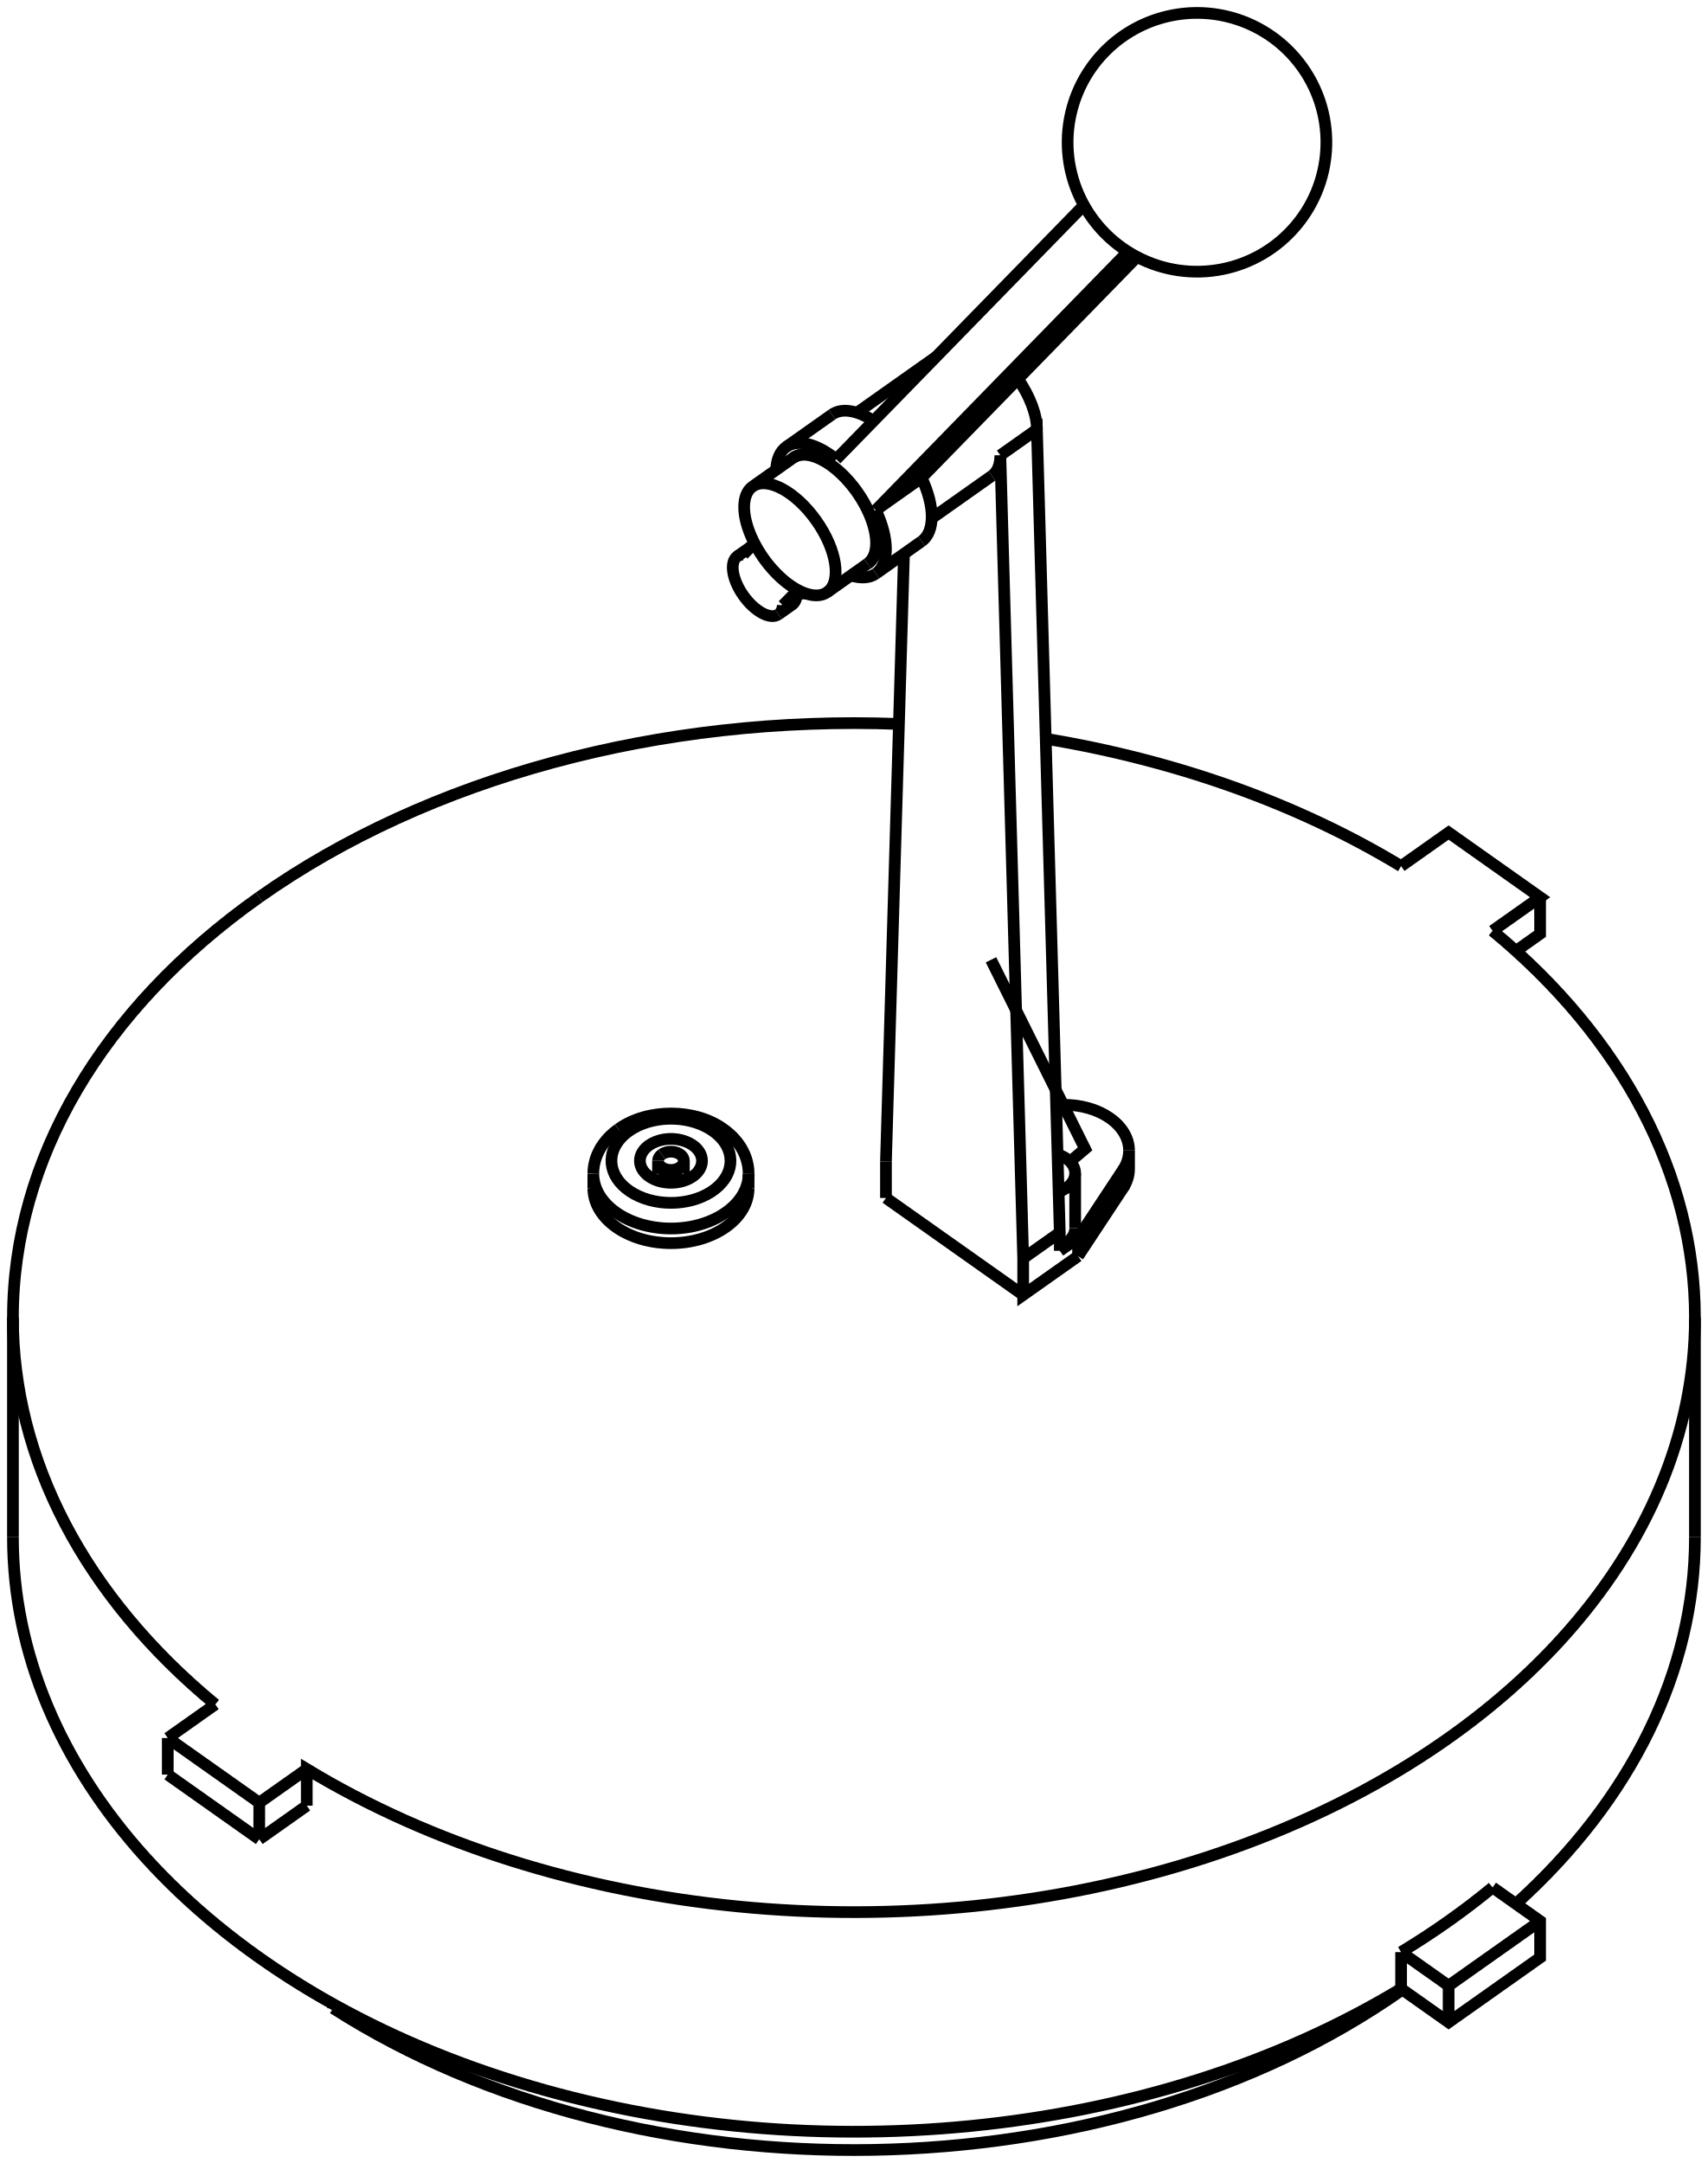
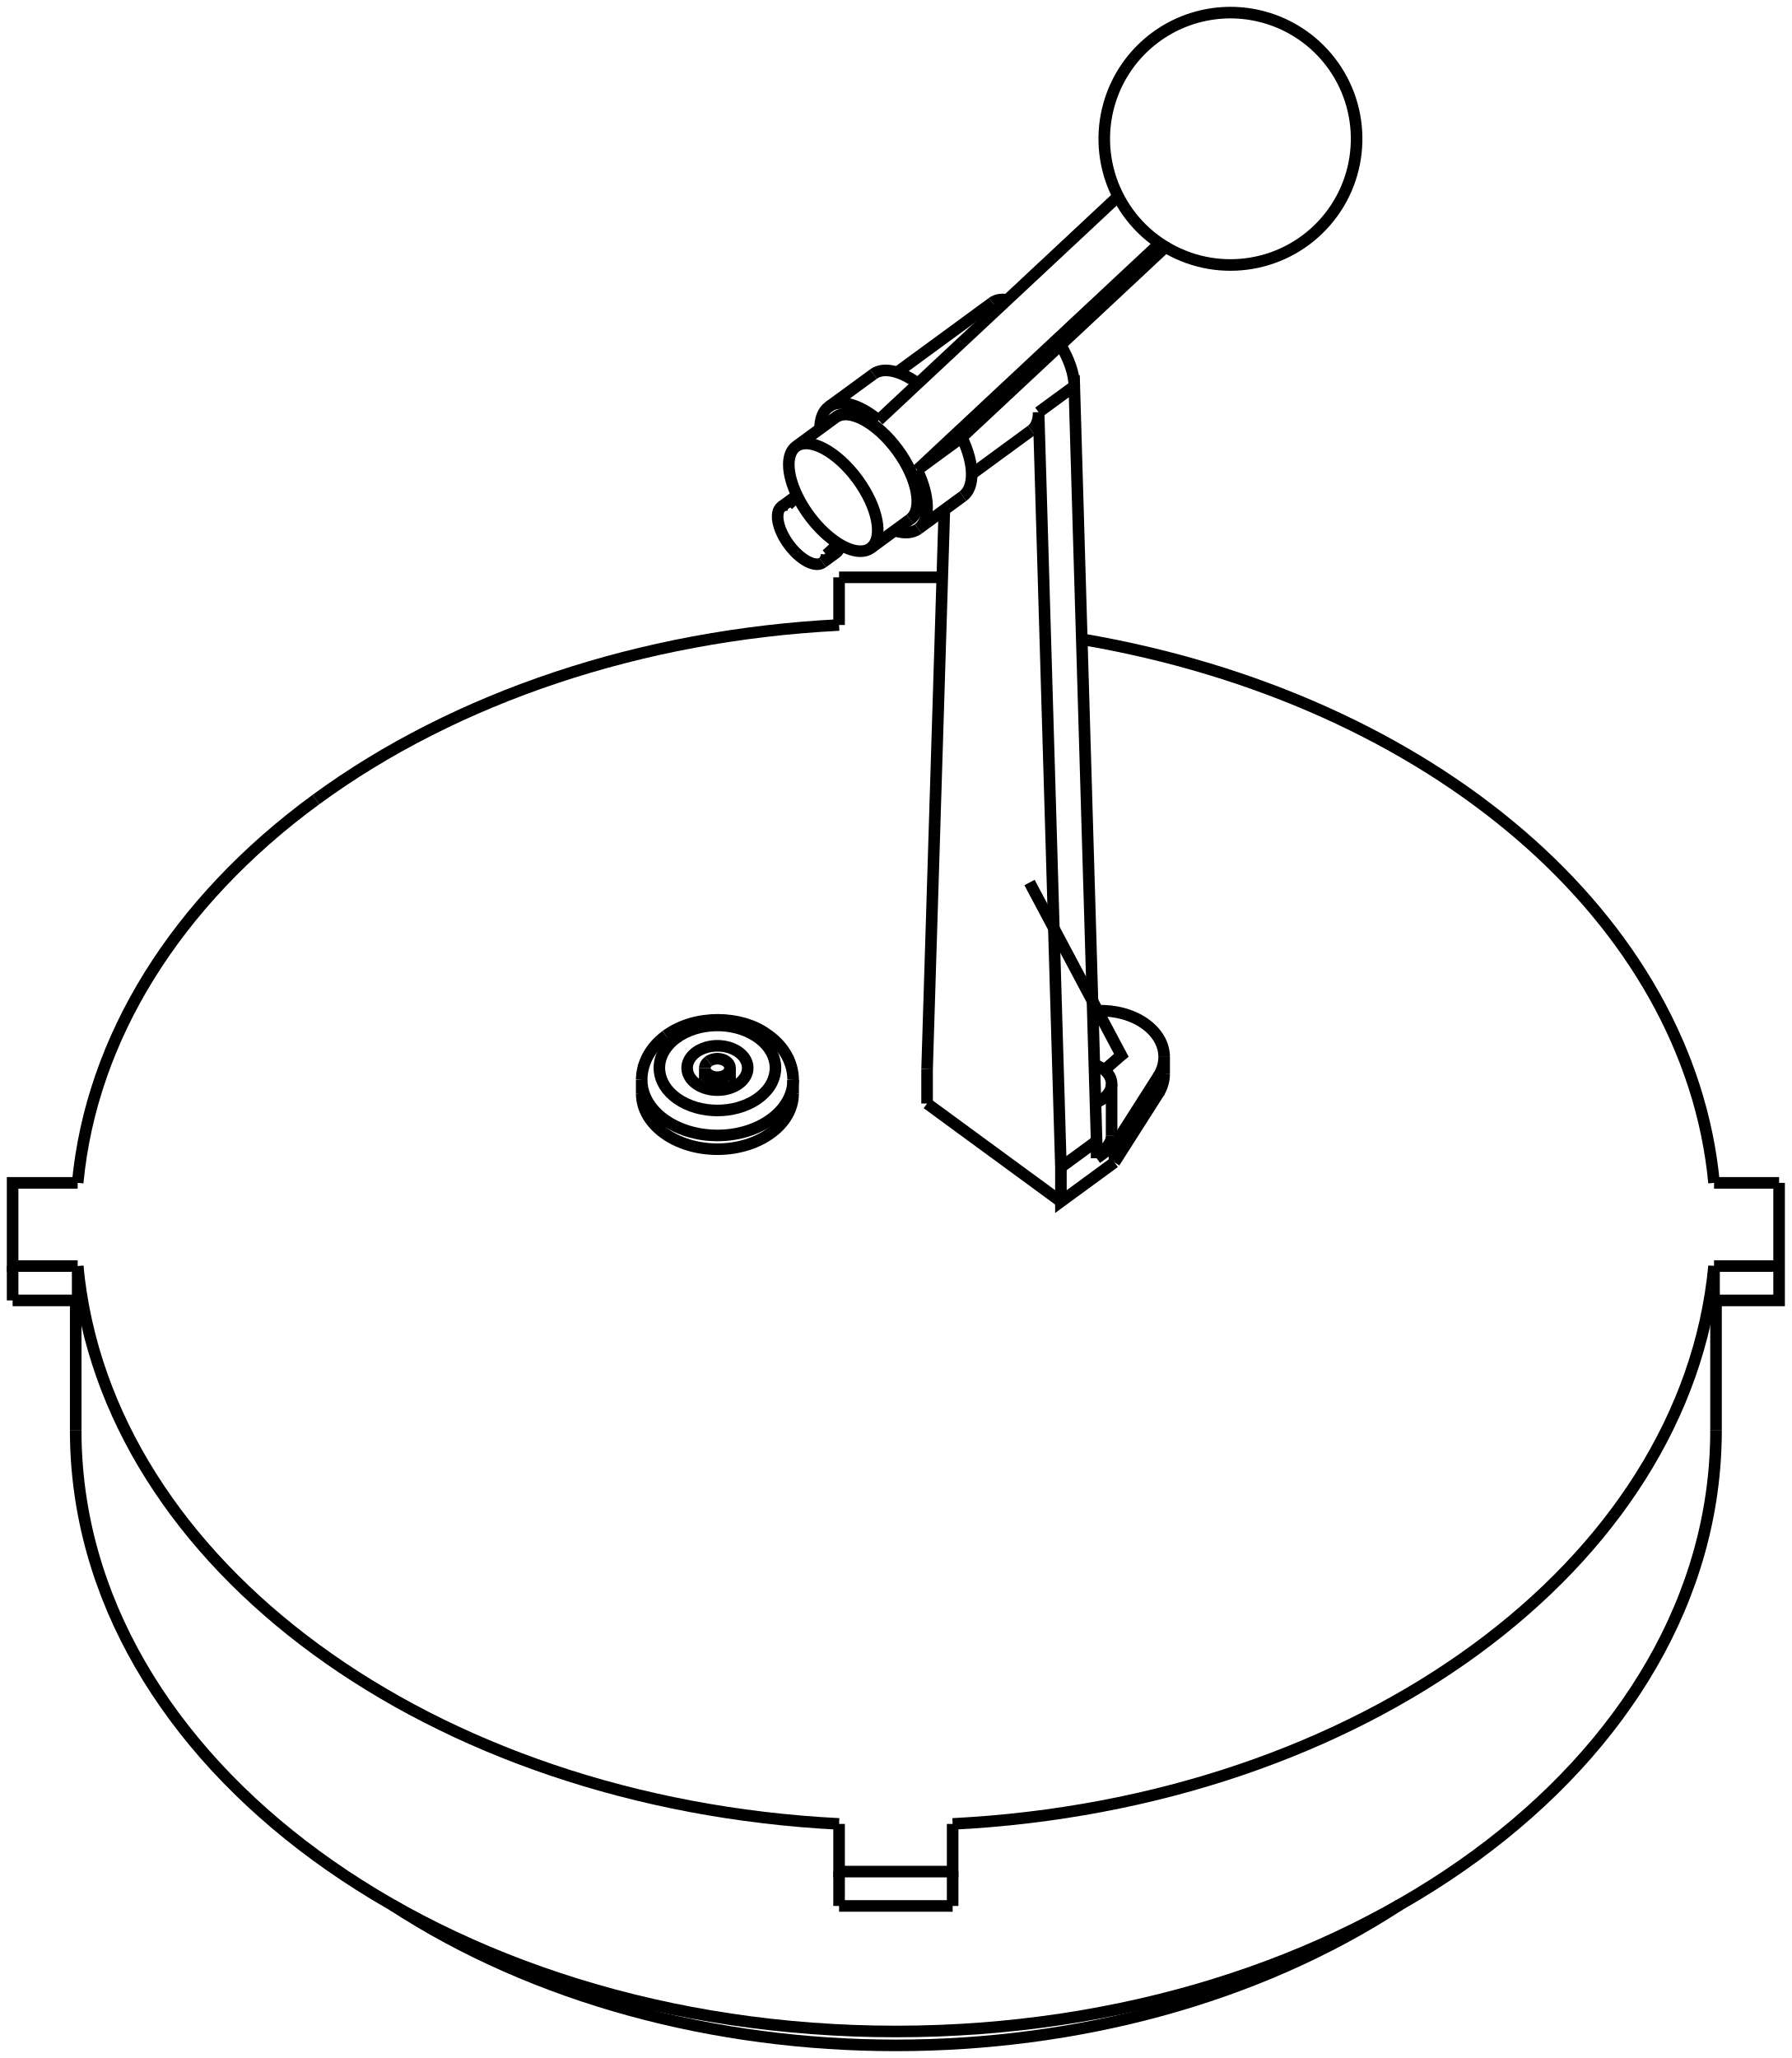
- <svg xmlns="http://www.w3.org/2000/svg" version="1.1" viewBox="-66 -55.182 132 167.186" fill="none" stroke="black" stroke-width="0.6%" vector-effect="non-scaling-stroke">
-   <path d="M 42.29 98.532 A 65 45.952 360 0 1 -65 63.636" />
-   <path d="M 42.29 98.532 L 45.962 101.128 L 53.033 96.129 L 53.033 93.3 L 49.361 90.704" />
-   <path d="M 65 63.636 A 65 45.952 360 0 1 51.164 91.978" />
-   <path d="M -45.962 14.168 A 65 45.952 360 0 1 3.478 0.775" />
-   <path d="M 14.823 1.92 A 65 45.952 360 0 1 42.29 11.765" />
-   <path d="M 49.361 16.764 A 65 45.952 0 0 1 65 46.662 A 65 45.952 0 0 1 -42.29 81.558 L -42.29 84.387" />
-   <path d="M -49.361 76.559 A 65 45.952 360 0 1 -65 46.662 A 65 45.952 360 0 1 -45.962 14.168" />
-   <path d="M 42.29 95.703 L 42.29 98.532" />
-   <path d="M 42.29 95.703 A 65 45.952 180 0 0 49.361 90.704" />
-   <path d="M 45.962 101.128 L 45.962 98.299 L 53.033 93.3" />
-   <path d="M 42.29 95.703 L 45.962 98.299" />
-   <path d="M -40.252 100.042 A 60 42.418 180 0 0 42.392 98.604" />
-   <path d="M -40.252 99.717 L -40.252 100.042" />
-   <path d="M -45.962 84.154 L -42.29 81.558" />
-   <path d="M -53.033 79.155 L -45.962 84.154" />
-   <path d="M -49.361 76.559 L -53.033 79.155" />
-   <path d="M 49.361 16.764 L 53.033 14.168 L 45.962 9.169 L 42.29 11.765" />
-   <path d="M -20.142 36.664 A 6 4.242 180 0 0 -8.142 36.664" />
-   <path d="M 17.324 41.913 L 13.081 44.912 L 13.081 42.083 L 11.314 -19.99 A 5 2.501 234.741 0 1 10.665 -18.407" />
-   <path d="M 2.475 37.414 L 13.081 44.912" />
-   <path d="M 20.852 36.568 A 5 3.535 180 0 0 21.263 35.164" />
-   <path d="M 17.324 41.913 L 20.852 36.568 L 20.852 35.153 A 5 3.535 180 0 0 21.263 33.749 L 21.263 35.164" />
-   <path d="M 51.164 18.319 L 53.033 16.997 L 53.033 14.168" />
-   <path d="M -45.962 86.983 L -42.29 84.387" />
-   <path d="M -45.962 86.983 L -45.962 84.154" />
-   <path d="M -53.033 81.984 L -45.962 86.983" />
-   <path d="M -53.033 81.984 L -53.033 79.155" />
-   <path d="M -8.142 35.532 A 6 4.242 360 0 1 -20.142 35.532 L -20.142 36.664" />
-   <path d="M 15.91 41.498 L 15.91 40.083 L 14.142 -21.99 L 11.314 -19.99" />
-   <path d="M 15.91 41.498 L 17.324 40.498 L 20.852 35.153" />
-   <path d="M 17.324 41.913 L 17.324 40.498" />
-   <path d="M 15.91 40.083 L 13.081 42.083" />
-   <path d="M 2.475 34.585 L 2.475 37.414" />
-   <path d="M 3.868 -12.378 L 2.475 34.585" />
-   <path d="M 21.263 33.749 A 5 3.535 180 0 0 16.171 30.215" />
-   <path d="M -17.395 32.242 A 4.6 3.252 360 1 1 -18.179 32.983 A 4.6 3.252 360 0 1 -17.395 32.242 Z" />
-   <path d="M 14.142 -21.99 A 5 2.501 54.741 0 0 12.677 -25.892" />
-   <path d="M 16.7 34.601 C 16.75 34.56 16.8 34.52 16.851 34.475 C 16.9 34.43 16.95 34.39 17.002 34.349 C 17.07 34.29 17.15 34.23 17.219 34.166 C 17.29 34.11 17.36 34.04 17.435 33.983 C 17.51 33.92 17.58 33.86 17.649 33.8 C 17.72 33.74 17.79 33.68 17.864 33.617 L 10.593 19.004" />
-   <path d="M 17.099 39.748 A 2.25 1.591 360 0 1 15.91 41.151" />
-   <path d="M -12.445 35.742 A 2.4 1.697 360 0 1 -16.248 33.728 A 2.4 1.697 360 1 1 -12.445 35.742 Z" />
-   <path d="M 15.738 34.043 A 2.25 1.591 0 0 1 17.099 35.505 L 17.099 39.748" />
-   <path d="M 17.099 35.505 A 2.25 1.591 0 0 1 15.82 36.94" />
-   <path d="M -14.849 34.042 A 1 0.707 360 0 1 -13.142 34.542 L -13.142 35.487" />
-   <path d="M -13.142 34.542 A 1 0.707 360 0 1 -15.142 34.542 L -15.142 35.487" />
-   <path d="M -15.142 34.542 A 1 0.707 360 0 1 -14.849 34.042" />
-   <path d="M 1.657 -13.748 A 4 2 54.741 0 0 1.692 -14.024" />
-   <path d="M -2.233 -19.576 A 4 2 54.741 0 0 -2.505 -19.635" />
-   <path d="M 1.048 -11.609 A 5 2.501 54.741 1 0 -4.725 -19.774 L -7.836 -17.575 A 5 2.501 234.741 1 1 -2.063 -9.409 A 5 2.501 234.741 0 1 -8.485 -15.991 A 5 2.501 234.741 0 1 -7.836 -17.575" />
-   <path d="M 5.231 -13.341 A 6 3.001 54.741 0 0 5.227 -18.252 L 21.876 -35.324" />
-   <path d="M 1.522 -22.651 A 6 3.001 54.741 0 0 -1.696 -23.14" />
-   <path d="M 1.692 -15.752 L 21.173 -35.73" />
-   <path d="M 1.692 -15.752 L 5.227 -18.252" />
-   <path d="M -5.489 -8.389 L -4.334 -9.574" />
-   <path d="M 1.692 -15.752 A 6 3.001 234.741 0 1 1.696 -10.842 L 5.231 -13.341" />
-   <path d="M 1.696 -10.842 A 6 3.001 234.741 0 1 -0.236 -10.701" />
-   <path d="M 17.778 -39.321 L -1.37 -19.685" />
-   <path d="M -6.008 -18.867 A 6 3.001 234.741 0 1 -5.231 -20.641 L -1.696 -23.14" />
-   <path d="M -5.231 -20.641 A 6 3.001 234.741 0 1 -1.37 -19.685" />
-   <path d="M -7.693 -13.201 L -8.551 -12.322" />
-   <path d="M -5.489 -8.389 A 2.75 1.375 234.741 0 1 -5.837 -7.695 L -4.776 -8.445 A 2.75 1.375 54.741 0 0 -4.428 -9.139" />
-   <path d="M -5.837 -7.695 A 2.75 1.375 234.741 0 1 -9.012 -12.186 L -7.954 -12.934" />
-   <path d="M -9.012 -12.186 A 2.75 1.375 234.741 0 1 -8.551 -12.322" />
-   <path d="M -4.689 -19.798 A 5 2.501 234.741 0 1 -4.654 -19.824 A 5 2.501 234.741 0 1 1.119 -11.659 A 5 2.501 234.741 0 1 1.083 -11.634" />
-   <path d="M -4.01 -9.418 L -4.43 -9.122" />
-   <path d="M -5.489 -8.389 L -4.428 -9.139" />
-   <path d="M -3.736 -9.312 A 2.75 1.375 234.741 0 1 -4.102 -9.34" />
-   <path d="M -4.283 -19.974 A 5 2.501 234.741 0 1 -4.257 -20.012" />
-   <path d="M 1.429 -11.97 A 5 2.501 234.741 0 1 1.384 -11.958" />
-   <path d="M -65 46.662 L -65 63.636" />
-   <path d="M 65 46.662 L 65 63.636" />
-   <path d="M -8.142 35.532 L -8.142 36.664" />
-   <path d="M -8.142 35.532 C -8.14 35.49 -8.14 35.44 -8.145 35.394 C -8.15 35.35 -8.15 35.3 -8.152 35.257 C -8.16 35.21 -8.16 35.17 -8.165 35.119 C -8.17 35.07 -8.18 35.03 -8.183 34.983 C -8.19 34.94 -8.2 34.89 -8.206 34.846 C -8.21 34.8 -8.22 34.76 -8.234 34.711 C -8.24 34.67 -8.26 34.62 -8.267 34.577 C -8.28 34.53 -8.29 34.49 -8.305 34.443 C -8.32 34.4 -8.33 34.36 -8.347 34.311 C -8.36 34.27 -8.38 34.22 -8.395 34.181 C -8.41 34.14 -8.43 34.09 -8.447 34.051 C -8.47 34.01 -8.48 33.97 -8.504 33.924 C -8.52 33.88 -8.54 33.84 -8.565 33.798 C -8.59 33.76 -8.61 33.71 -8.631 33.674 C -8.65 33.63 -8.68 33.59 -8.701 33.551 C -8.73 33.51 -8.75 33.47 -8.776 33.431 C -8.8 33.4 -8.82 33.37 -8.84 33.334 C -8.86 33.3 -8.88 33.27 -8.907 33.238 C -8.93 33.21 -8.95 33.18 -8.977 33.144 C -9 33.11 -9.02 33.08 -9.049 33.051 C -9.07 33.02 -9.1 32.99 -9.124 32.96 C -9.15 32.93 -9.18 32.9 -9.202 32.87 C -9.23 32.84 -9.25 32.81 -9.282 32.783 C -9.31 32.75 -9.34 32.72 -9.365 32.696 C -9.39 32.67 -9.42 32.64 -9.45 32.612 C -9.48 32.58 -9.51 32.56 -9.537 32.529 C -9.57 32.5 -9.6 32.48 -9.627 32.448 C -9.66 32.42 -9.69 32.4 -9.718 32.369 C -9.84 32.26 -9.97 32.17 -10.107 32.071 C -12.26 30.51 -15.95 30.46 -18.203 32.089" />
-   <path d="M -20.142 35.532 C -20.14 35.49 -20.14 35.44 -20.14 35.401 C -20.14 35.36 -20.14 35.31 -20.133 35.269 C -20.13 35.23 -20.13 35.18 -20.121 35.138 C -20.12 35.09 -20.11 35.05 -20.105 35.008 C -20.1 34.96 -20.09 34.92 -20.084 34.878 C -20.08 34.83 -20.07 34.79 -20.058 34.748 C -20.05 34.71 -20.04 34.66 -20.028 34.62 C -20.02 34.58 -20.01 34.53 -19.994 34.492 C -19.98 34.45 -19.97 34.41 -19.955 34.366 C -19.94 34.32 -19.93 34.28 -19.912 34.24 C -19.9 34.2 -19.88 34.16 -19.864 34.116 C -19.85 34.08 -19.83 34.03 -19.812 33.994 C -19.79 33.95 -19.78 33.91 -19.756 33.873 C -19.74 33.83 -19.72 33.79 -19.696 33.753 C -19.68 33.71 -19.65 33.67 -19.632 33.635 C -19.61 33.6 -19.59 33.56 -19.564 33.519 C -19.54 33.48 -19.52 33.45 -19.499 33.417 C -19.48 33.38 -19.45 33.35 -19.432 33.316 C -19.41 33.28 -19.39 33.25 -19.362 33.217 C -19.34 33.18 -19.31 33.15 -19.288 33.119 C -19.26 33.09 -19.24 33.05 -19.212 33.023 C -19.19 32.99 -19.16 32.96 -19.133 32.929 C -19.11 32.9 -19.08 32.87 -19.052 32.836 C -19.02 32.81 -19 32.78 -18.967 32.746 C -18.94 32.72 -18.91 32.69 -18.88 32.657 C -18.85 32.63 -18.82 32.6 -18.791 32.57 C -18.76 32.54 -18.73 32.51 -18.699 32.485 C -18.67 32.46 -18.64 32.43 -18.604 32.402 C -18.54 32.35 -18.48 32.29 -18.408 32.242 C -18.34 32.19 -18.27 32.14 -18.203 32.089" />
-   <path d="M 6.008 -15.116 L 10.665 -18.407" />
-   <path d="M 0.236 -23.281 L 6.355 -27.607" />
-   <path d="M -13.253 35.589 C -13.26 35.59 -13.27 35.6 -13.275 35.603 C -13.28 35.61 -13.29 35.61 -13.298 35.619 C -13.31 35.62 -13.32 35.63 -13.324 35.634 C -13.33 35.64 -13.34 35.64 -13.352 35.649 C -13.36 35.65 -13.37 35.66 -13.381 35.665 C -13.39 35.67 -13.4 35.67 -13.413 35.68 C -13.42 35.68 -13.43 35.69 -13.446 35.695 C -13.46 35.7 -13.47 35.7 -13.481 35.709 C -13.49 35.71 -13.51 35.72 -13.518 35.723 C -13.53 35.73 -13.54 35.73 -13.556 35.737 C -13.57 35.74 -13.58 35.75 -13.596 35.75 C -13.61 35.75 -13.62 35.76 -13.637 35.762 C -13.65 35.77 -13.66 35.77 -13.679 35.773 C -13.69 35.78 -13.71 35.78 -13.723 35.783 C -13.74 35.79 -13.75 35.79 -13.767 35.793 C -13.78 35.8 -13.8 35.8 -13.813 35.801 C -13.83 35.8 -13.84 35.81 -13.86 35.809 C -13.88 35.81 -13.89 35.81 -13.909 35.815 C -13.93 35.82 -13.94 35.82 -13.958 35.82 C -13.97 35.82 -13.99 35.82 -14.007 35.824 C -14.02 35.83 -14.04 35.83 -14.057 35.827 C -14.07 35.83 -14.09 35.83 -14.107 35.828 C -14.12 35.83 -14.14 35.83 -14.157 35.829 C -14.17 35.83 -14.19 35.83 -14.208 35.828 C -14.22 35.83 -14.24 35.83 -14.257 35.825 C -14.27 35.82 -14.29 35.82 -14.307 35.822 C -14.32 35.82 -14.34 35.82 -14.356 35.817 C -14.37 35.82 -14.39 35.81 -14.405 35.811 C -14.47 35.8 -14.53 35.79 -14.591 35.776 C -15.18 35.59 -15.16 35.44 -15.153 35.471 C -15.15 35.47 -15.15 35.47 -15.153 35.472 C -15.15 35.47 -15.15 35.47 -15.152 35.473 C -15.15 35.47 -15.15 35.47 -15.152 35.474 C -15.15 35.47 -15.15 35.48 -15.151 35.476 C -15.15 35.48 -15.15 35.48 -15.15 35.479 C -15.15 35.48 -15.15 35.48 -15.149 35.482 C -15.15 35.48 -15.15 35.48 -15.148 35.486 C -15.15 35.49 -15.15 35.49 -15.147 35.49 C -15.15 35.49 -15.15 35.49 -15.146 35.494 C -15.15 35.5 -15.15 35.5 -15.145 35.499 C -15.14 35.5 -15.14 35.5 -15.144 35.504 C -15.14 35.51 -15.14 35.51 -15.143 35.509 C -15.14 35.51 -15.14 35.51 -15.143 35.515 C -15.14 35.52 -15.14 35.52 -15.142 35.521 C -15.14 35.52 -15.14 35.52 -15.142 35.526 C -15.14 35.53 -15.14 35.53 -15.142 35.532" />
-   <path d="M -13.142 35.532 C -13.14 35.53 -13.14 35.53 -13.142 35.526 C -13.14 35.52 -13.14 35.52 -13.142 35.521 C -13.14 35.52 -13.14 35.52 -13.141 35.515 C -13.14 35.51 -13.14 35.51 -13.141 35.509 C -13.14 35.51 -13.14 35.51 -13.14 35.504 C -13.14 35.5 -13.14 35.5 -13.139 35.499 C -13.14 35.5 -13.14 35.5 -13.138 35.494 C -13.14 35.49 -13.14 35.49 -13.137 35.49 C -13.14 35.49 -13.14 35.49 -13.136 35.486 C -13.14 35.48 -13.14 35.48 -13.135 35.482 C -13.14 35.48 -13.13 35.48 -13.134 35.479 C -13.13 35.48 -13.13 35.48 -13.134 35.476 C -13.13 35.48 -13.13 35.47 -13.133 35.474 C -13.13 35.47 -13.13 35.47 -13.132 35.473 C -13.13 35.47 -13.13 35.47 -13.132 35.472 C -13.13 35.47 -13.13 35.47 -13.132 35.471 C -13.13 35.47 -13.13 35.47 -13.132 35.472 C -13.13 35.47 -13.13 35.47 -13.133 35.473 C -13.13 35.47 -13.13 35.47 -13.134 35.476 C -13.13 35.48 -13.14 35.48 -13.136 35.479 C -13.14 35.48 -13.14 35.48 -13.139 35.483 C -13.14 35.49 -13.14 35.49 -13.143 35.489 C -13.14 35.49 -13.15 35.49 -13.148 35.495 C -13.15 35.5 -13.15 35.5 -13.154 35.502 C -13.16 35.5 -13.16 35.51 -13.162 35.51 C -13.16 35.51 -13.17 35.52 -13.17 35.52 C -13.17 35.52 -13.18 35.53 -13.18 35.529 C -13.18 35.53 -13.19 35.54 -13.192 35.54 C -13.2 35.54 -13.2 35.55 -13.205 35.551 C -13.21 35.56 -13.21 35.56 -13.219 35.563 C -13.22 35.57 -13.23 35.57 -13.236 35.576 C -13.24 35.58 -13.25 35.58 -13.253 35.589" />
-   <path d="M 1.048 -11.609 L -2.063 -9.409" />
-   <path d="M 34.407 -50.326 A 10 10 0 0 0 16.886 -46.877 A 10 10 0 1 0 34.407 -50.326 Z" />
-   <path d="M -4.432 -9.107 L -3.999 -9.413" />
+ <svg xmlns="http://www.w3.org/2000/svg" version="1.1" viewBox="-71 -52.132 142 163.094" fill="none" stroke="black" stroke-width="0.6%" vector-effect="non-scaling-stroke">
+   <path d="M -65 61.24 A 65 47.621 180 0 0 65 61.24" />
+   <path d="M -45.962 11.231 A 65 47.621 360 0 1 -4.5 -2.602" />
+   <path d="M 14.735 -1.477 A 65 47.621 360 0 1 64.844 41.608" />
+   <path d="M 64.844 50.924 L 64.844 48.202 A 65 47.621 0 0 1 4.5 92.412" />
+   <path d="M -4.5 92.412 A 65 47.621 0 0 1 -64.844 48.202" />
+   <path d="M -64.844 50.924 L -64.844 48.202" />
+   <path d="M -64.844 41.608 A 65 47.621 360 0 1 -45.962 11.231" />
+   <path d="M -4.5 -6.38 L -4.5 -2.602" />
+   <path d="M -64.844 41.608 L -70 41.608 L -70 48.202 L -64.844 48.202" />
+   <path d="M 3.679 -6.38 L -4.5 -6.38" />
+   <path d="M 70 41.608 L 64.844 41.608" />
+   <path d="M -4.5 92.412 L -4.5 96.189 L 4.5 96.189 L 4.5 92.412" />
+   <path d="M 70 48.202 L 70 41.608" />
+   <path d="M 64.844 48.202 L 70 48.202" />
+   <path d="M -20.142 34.544 A 6 4.396 180 0 0 -8.142 34.544" />
+   <path d="M 17.324 39.983 L 13.081 43.092 L 13.081 40.369 L 11.314 -19.46 A 5 2.406 233.772 0 1 10.733 -18.016" />
+   <path d="M 2.475 35.321 L 13.081 43.092" />
+   <path d="M 20.852 34.444 A 5 3.663 180 0 0 21.263 32.99" />
+   <path d="M 17.324 39.983 L 20.852 34.444 L 20.852 33.083 A 5 3.663 180 0 0 21.263 31.628 L 21.263 32.99" />
+   <path d="M 64.844 50.924 L 70 50.924 L 70 48.202" />
+   <path d="M 4.5 98.912 L 4.5 96.189" />
+   <path d="M -4.5 98.912 L 4.5 98.912" />
+   <path d="M -4.5 98.912 L -4.5 96.189" />
+   <path d="M -70 50.924 L -70 48.202" />
+   <path d="M -70 50.924 L -64.844 50.924" />
+   <path d="M -39.909 98.828 A 60 43.958 180 0 0 39.909 98.828" />
+   <path d="M -8.142 33.455 A 6 4.396 360 0 1 -20.142 33.455 L -20.142 34.544" />
+   <path d="M 15.91 39.658 L 15.91 38.297 L 14.142 -21.532 L 11.314 -19.46" />
+   <path d="M 15.91 39.658 L 17.324 38.622 L 20.852 33.083" />
+   <path d="M 17.324 39.983 L 17.324 38.622" />
+   <path d="M 15.91 38.297 L 13.081 40.369" />
+   <path d="M 2.475 32.598 L 2.475 35.321" />
+   <path d="M 3.844 -11.73 L 2.475 32.598" />
+   <path d="M 21.263 31.628 A 5 3.663 180 0 0 15.993 27.97" />
+   <path d="M -17.395 30.119 A 4.6 3.37 360 1 1 -18.179 30.886 A 4.6 3.37 360 0 1 -17.395 30.119 Z" />
+   <path d="M 14.142 -21.532 A 5 2.406 53.772 0 0 13.052 -24.789" />
+   <path d="M 8.832 -28.366 A 5 2.406 53.772 0 0 7.652 -28.155" />
+   <path d="M 16.525 32.661 C 16.6 32.59 16.68 32.52 16.764 32.455 C 16.84 32.39 16.92 32.32 17.002 32.249 C 17.07 32.19 17.15 32.12 17.219 32.06 C 17.29 32 17.36 31.93 17.435 31.87 C 17.51 31.81 17.58 31.74 17.649 31.681 C 17.72 31.62 17.79 31.55 17.864 31.491 L 10.593 17.807" />
+   <path d="M 17.099 37.845 A 2.25 1.648 360 0 1 15.91 39.299" />
+   <path d="M -12.445 33.745 A 2.4 1.758 360 0 1 -16.248 31.659 A 2.4 1.758 360 1 1 -12.445 33.745 Z" />
+   <path d="M 15.731 32.245 A 2.25 1.648 360 0 1 17.099 33.761 L 17.099 37.845" />
+   <path d="M 17.099 33.761 A 2.25 1.648 360 0 1 15.82 35.248" />
+   <path d="M -14.849 31.984 A 1 0.733 360 0 1 -13.142 32.502 L -13.142 33.436" />
+   <path d="M -13.142 32.502 A 1 0.733 360 0 1 -15.142 32.502 L -15.142 33.436" />
+   <path d="M -15.142 32.502 A 1 0.733 360 0 1 -14.849 31.984" />
+   <path d="M 1.651 -12.995 A 4 1.925 53.772 0 0 1.688 -13.242" />
+   <path d="M -2.456 -18.898 A 4 1.925 53.772 0 0 -2.703 -18.937" />
+   <path d="M 1.117 -10.971 A 5 2.406 53.772 0 0 -4.793 -19.038 L -7.905 -16.758 A 5 2.406 233.772 0 1 -1.995 -8.692 A 5 2.406 233.772 0 1 -8.485 -15.315 A 5 2.406 233.772 0 1 -7.905 -16.758" />
+   <path d="M 5.314 -12.806 A 6 2.888 53.772 0 0 5.227 -17.476 L 21.367 -32.56" />
+   <path d="M 1.748 -21.745 A 6 2.888 53.772 0 0 -1.778 -22.486" />
+   <path d="M 1.692 -14.886 L 20.913 -32.849" />
+   <path d="M 1.692 -14.886 L 5.227 -17.476" />
+   <path d="M -5.489 -8.176 L -4.551 -9.052" />
+   <path d="M 1.692 -14.886 A 6 2.888 233.772 0 1 1.778 -10.216 L 5.314 -12.806" />
+   <path d="M 1.778 -10.216 A 6 2.888 233.772 0 1 -0.1 -10.079" />
+   <path d="M 17.616 -36.574 L -1.37 -18.831" />
+   <path d="M -6.01 -18.146 A 6 2.888 233.772 0 1 -5.314 -19.896 L -1.778 -22.486" />
+   <path d="M -5.314 -19.896 A 6 2.888 233.772 0 1 -1.37 -18.831" />
+   <path d="M -7.807 -12.815 L -8.551 -12.121" />
+   <path d="M -5.489 -8.176 A 2.75 1.323 233.772 0 1 -5.799 -7.551 L -4.739 -8.328 A 2.75 1.323 53.772 0 0 -4.428 -8.953" />
+   <path d="M -5.799 -7.551 A 2.75 1.323 233.772 0 1 -9.05 -11.988 L -7.989 -12.765" />
+   <path d="M -9.05 -11.988 A 2.75 1.323 233.772 0 1 -8.551 -12.121" />
+   <path d="M -4.758 -19.063 A 5 2.406 233.772 0 1 -4.723 -19.09 A 5 2.406 233.772 1 1 1.187 -11.023 A 5 2.406 233.772 0 1 1.151 -10.998" />
+   <path d="M -4.402 -8.962 L -4.429 -8.942" />
+   <path d="M -5.489 -8.176 L -4.428 -8.953" />
+   <path d="M -7.825 -12.852 A 2.75 1.323 53.772 0 0 -7.989 -12.765" />
+   <path d="M -4.345 -19.241 A 5 2.406 233.772 0 1 -4.32 -19.281" />
+   <path d="M 1.491 -11.349 A 5 2.406 233.772 0 1 1.446 -11.338" />
+   <path d="M -65 50.924 L -65 61.24" />
+   <path d="M 65 50.924 L 65 61.24" />
+   <path d="M -8.142 33.455 L -8.142 34.544" />
+   <path d="M -8.142 33.455 C -8.14 33.41 -8.14 33.36 -8.145 33.308 C -8.15 33.26 -8.15 33.21 -8.153 33.161 C -8.16 33.11 -8.16 33.06 -8.167 33.014 C -8.17 32.97 -8.18 32.92 -8.187 32.868 C -8.19 32.82 -8.2 32.77 -8.212 32.723 C -8.22 32.67 -8.23 32.63 -8.242 32.579 C -8.25 32.53 -8.27 32.48 -8.278 32.435 C -8.29 32.39 -8.3 32.34 -8.319 32.293 C -8.33 32.25 -8.35 32.2 -8.366 32.152 C -8.38 32.11 -8.4 32.06 -8.418 32.013 C -8.44 31.97 -8.45 31.92 -8.474 31.876 C -8.49 31.83 -8.51 31.78 -8.536 31.74 C -8.56 31.69 -8.58 31.65 -8.603 31.606 C -8.63 31.56 -8.65 31.52 -8.675 31.474 C -8.7 31.43 -8.72 31.39 -8.751 31.344 C -8.78 31.3 -8.8 31.26 -8.832 31.217 C -8.85 31.18 -8.88 31.15 -8.902 31.114 C -8.93 31.08 -8.95 31.05 -8.975 31.013 C -9 30.98 -9.02 30.95 -9.051 30.913 C -9.08 30.88 -9.1 30.85 -9.129 30.816 C -9.16 30.78 -9.18 30.75 -9.211 30.72 C -9.24 30.69 -9.27 30.66 -9.295 30.626 C -9.32 30.59 -9.35 30.56 -9.382 30.534 C -9.41 30.5 -9.44 30.47 -9.472 30.443 C -9.5 30.41 -9.53 30.38 -9.564 30.355 C -9.59 30.33 -9.63 30.3 -9.658 30.268 C -9.69 30.24 -9.72 30.21 -9.755 30.184 C -9.79 30.16 -9.82 30.13 -9.855 30.102 C -9.99 29.99 -10.13 29.89 -10.276 29.793 C -12.26 28.38 -15.85 28.21 -18.222 29.942" />
+   <path d="M -20.142 33.455 C -20.14 33.42 -20.14 33.39 -20.141 33.35 C -20.14 33.32 -20.14 33.28 -20.137 33.246 C -20.13 33.21 -20.13 33.18 -20.13 33.142 C -20.13 33.11 -20.12 33.07 -20.12 33.038 C -20.12 33 -20.11 32.97 -20.107 32.935 C -20.1 32.9 -20.1 32.87 -20.092 32.831 C -20.09 32.8 -20.08 32.76 -20.074 32.728 C -20.07 32.69 -20.06 32.66 -20.053 32.626 C -20.05 32.59 -20.04 32.56 -20.029 32.524 C -20.02 32.49 -20.01 32.46 -20.003 32.422 C -19.99 32.39 -19.98 32.36 -19.974 32.322 C -19.96 32.29 -19.95 32.25 -19.942 32.222 C -19.93 32.19 -19.92 32.16 -19.908 32.122 C -19.9 32.09 -19.88 32.06 -19.871 32.023 C -19.86 31.99 -19.84 31.96 -19.831 31.926 C -19.82 31.89 -19.8 31.86 -19.789 31.829 C -19.77 31.78 -19.75 31.74 -19.725 31.692 C -19.7 31.65 -19.68 31.6 -19.656 31.558 C -19.63 31.51 -19.61 31.47 -19.582 31.426 C -19.56 31.38 -19.53 31.34 -19.503 31.295 C -19.48 31.25 -19.45 31.21 -19.419 31.168 C -19.39 31.13 -19.36 31.08 -19.331 31.043 C -19.3 31 -19.27 30.96 -19.239 30.92 C -19.21 30.88 -19.17 30.84 -19.142 30.8 C -19.11 30.76 -19.07 30.72 -19.04 30.682 C -19.01 30.64 -18.97 30.61 -18.935 30.568 C -18.9 30.53 -18.86 30.49 -18.826 30.456 C -18.79 30.42 -18.75 30.38 -18.712 30.347 C -18.64 30.28 -18.56 30.21 -18.474 30.138 C -18.39 30.07 -18.31 30.01 -18.222 29.942" />
+   <path d="M 6.01 -14.556 L 10.733 -18.016" />
+   <path d="M 0.1 -22.623 L 7.652 -28.155" />
+   <path d="M -13.272 33.569 C -13.28 33.57 -13.29 33.58 -13.296 33.585 C -13.3 33.59 -13.31 33.6 -13.321 33.602 C -13.33 33.61 -13.34 33.61 -13.349 33.619 C -13.36 33.62 -13.37 33.63 -13.378 33.636 C -13.39 33.64 -13.4 33.65 -13.41 33.652 C -13.42 33.66 -13.43 33.66 -13.444 33.669 C -13.46 33.67 -13.47 33.68 -13.48 33.685 C -13.49 33.69 -13.5 33.7 -13.518 33.7 C -13.53 33.71 -13.54 33.71 -13.557 33.715 C -13.57 33.72 -13.58 33.72 -13.598 33.729 C -13.61 33.73 -13.63 33.74 -13.641 33.743 C -13.66 33.75 -13.67 33.75 -13.685 33.755 C -13.7 33.76 -13.72 33.76 -13.731 33.766 C -13.75 33.77 -13.76 33.77 -13.778 33.777 C -13.79 33.78 -13.81 33.78 -13.825 33.786 C -13.84 33.79 -13.86 33.79 -13.874 33.794 C -13.89 33.8 -13.91 33.8 -13.933 33.801 C -13.95 33.8 -13.97 33.81 -13.992 33.807 C -14.01 33.81 -14.03 33.81 -14.053 33.811 C -14.07 33.81 -14.09 33.81 -14.113 33.813 C -14.13 33.81 -14.15 33.81 -14.174 33.813 C -14.19 33.81 -14.21 33.81 -14.235 33.811 C -14.25 33.81 -14.27 33.81 -14.295 33.807 C -14.31 33.81 -14.33 33.8 -14.354 33.801 C -14.37 33.8 -14.39 33.8 -14.413 33.793 C -14.43 33.79 -14.45 33.79 -14.471 33.784 C -14.49 33.78 -14.51 33.78 -14.527 33.772 C -14.55 33.77 -14.56 33.76 -14.582 33.76 C -14.65 33.74 -14.72 33.72 -14.781 33.695 C -15.11 33.56 -15.15 33.41 -15.146 33.429 C -15.15 33.43 -15.15 33.43 -15.145 33.429 C -15.15 33.43 -15.15 33.43 -15.145 33.431 C -15.14 33.43 -15.14 33.43 -15.144 33.434 C -15.14 33.43 -15.14 33.44 -15.144 33.437 C -15.14 33.44 -15.14 33.44 -15.143 33.441 C -15.14 33.44 -15.14 33.44 -15.143 33.445 C -15.14 33.45 -15.14 33.45 -15.142 33.45 C -15.14 33.45 -15.14 33.45 -15.142 33.455" />
+   <path d="M -13.142 33.455 C -13.14 33.45 -13.14 33.45 -13.142 33.45 C -13.14 33.45 -13.14 33.45 -13.142 33.445 C -13.14 33.44 -13.14 33.44 -13.141 33.441 C -13.14 33.44 -13.14 33.44 -13.141 33.437 C -13.14 33.44 -13.14 33.43 -13.14 33.434 C -13.14 33.43 -13.14 33.43 -13.139 33.431 C -13.14 33.43 -13.14 33.43 -13.139 33.429 C -13.14 33.43 -13.14 33.43 -13.139 33.429 C -13.14 33.43 -13.14 33.43 -13.139 33.429 C -13.14 33.43 -13.14 33.43 -13.14 33.431 C -13.14 33.43 -13.14 33.43 -13.141 33.434 C -13.14 33.43 -13.14 33.44 -13.143 33.437 C -13.14 33.44 -13.14 33.44 -13.146 33.442 C -13.15 33.44 -13.15 33.45 -13.15 33.448 C -13.15 33.45 -13.15 33.45 -13.155 33.456 C -13.16 33.46 -13.16 33.46 -13.161 33.464 C -13.16 33.47 -13.17 33.47 -13.169 33.474 C -13.17 33.48 -13.17 33.48 -13.178 33.485 C -13.18 33.49 -13.18 33.49 -13.189 33.497 C -13.19 33.5 -13.19 33.5 -13.195 33.503 C -13.2 33.51 -13.2 33.51 -13.202 33.509 C -13.2 33.51 -13.21 33.51 -13.209 33.516 C -13.21 33.52 -13.21 33.52 -13.216 33.523 C -13.22 33.53 -13.22 33.53 -13.224 33.53 C -13.23 33.53 -13.23 33.54 -13.233 33.538 C -13.24 33.54 -13.24 33.54 -13.242 33.545 C -13.25 33.55 -13.25 33.55 -13.252 33.553 C -13.25 33.56 -13.26 33.56 -13.262 33.561 C -13.27 33.56 -13.27 33.57 -13.272 33.569" />
+   <path d="M 1.117 -10.971 L -1.995 -8.692" />
+   <path d="M 34.416 -47.264 A 10 10 0 0 0 17.022 -44.27 A 10 10 0 1 0 34.416 -47.264 Z" />
+   <path d="M -4.43 -8.936 L -4.398 -8.959" />
</svg>
